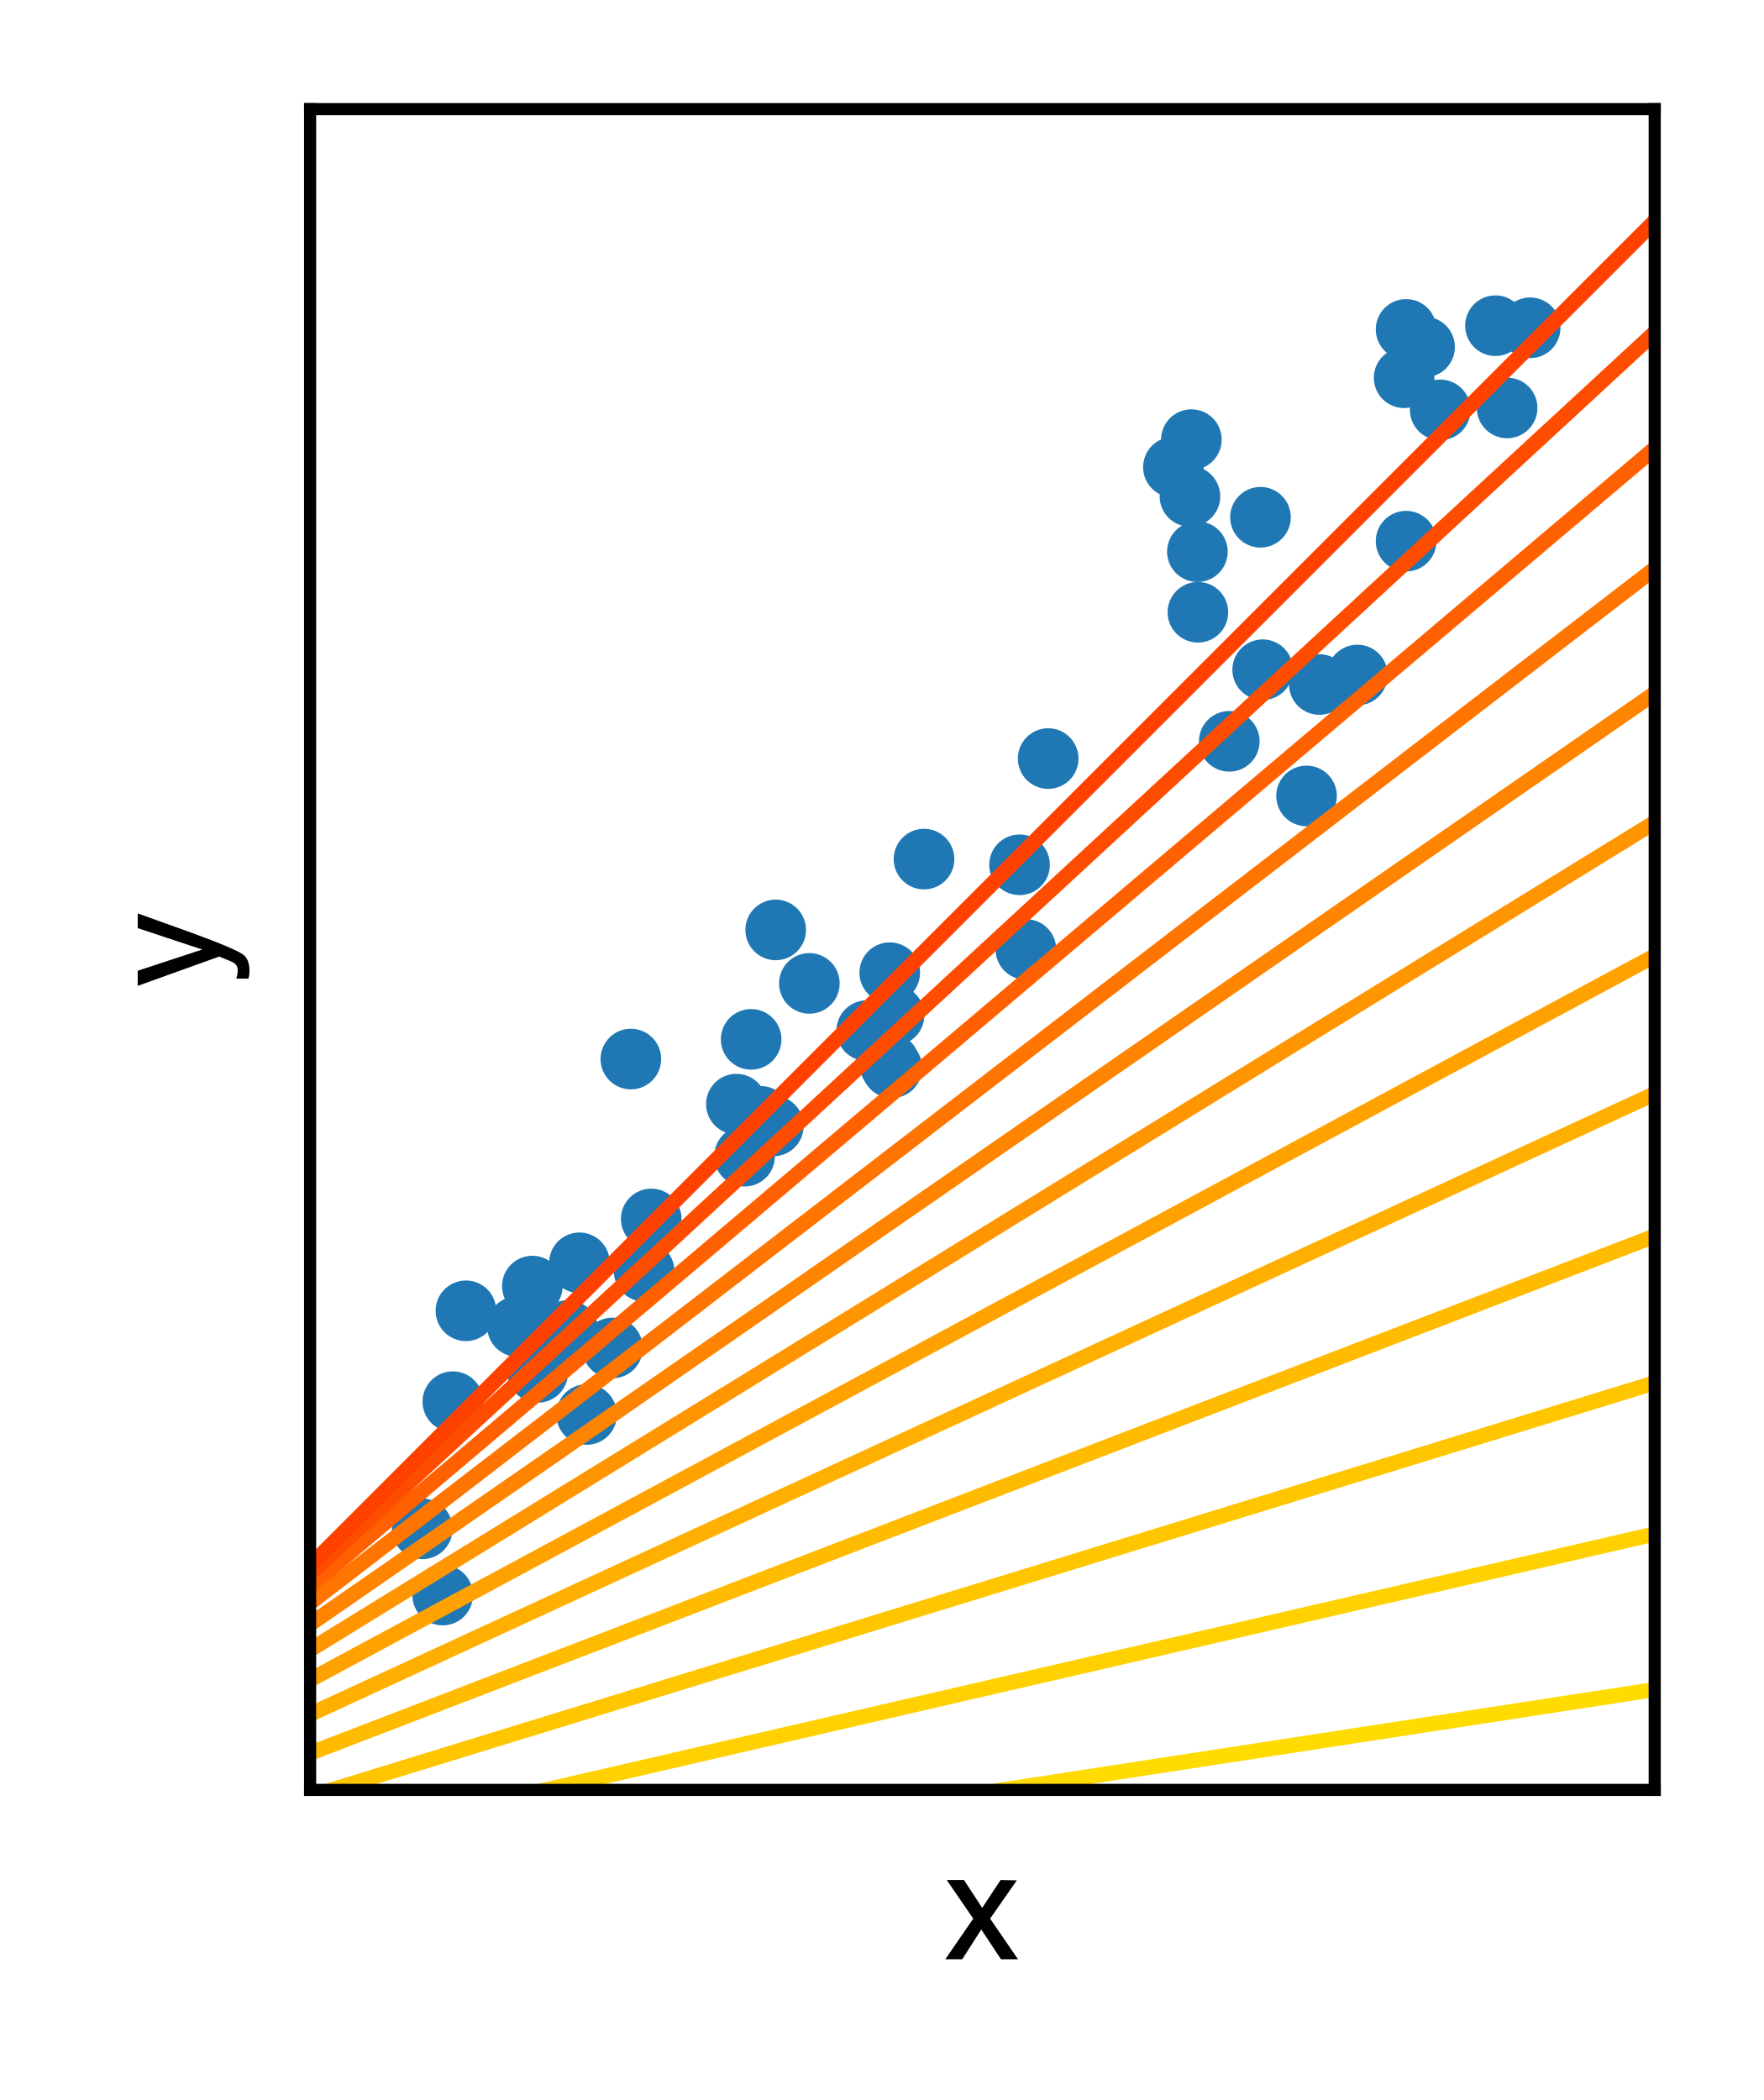
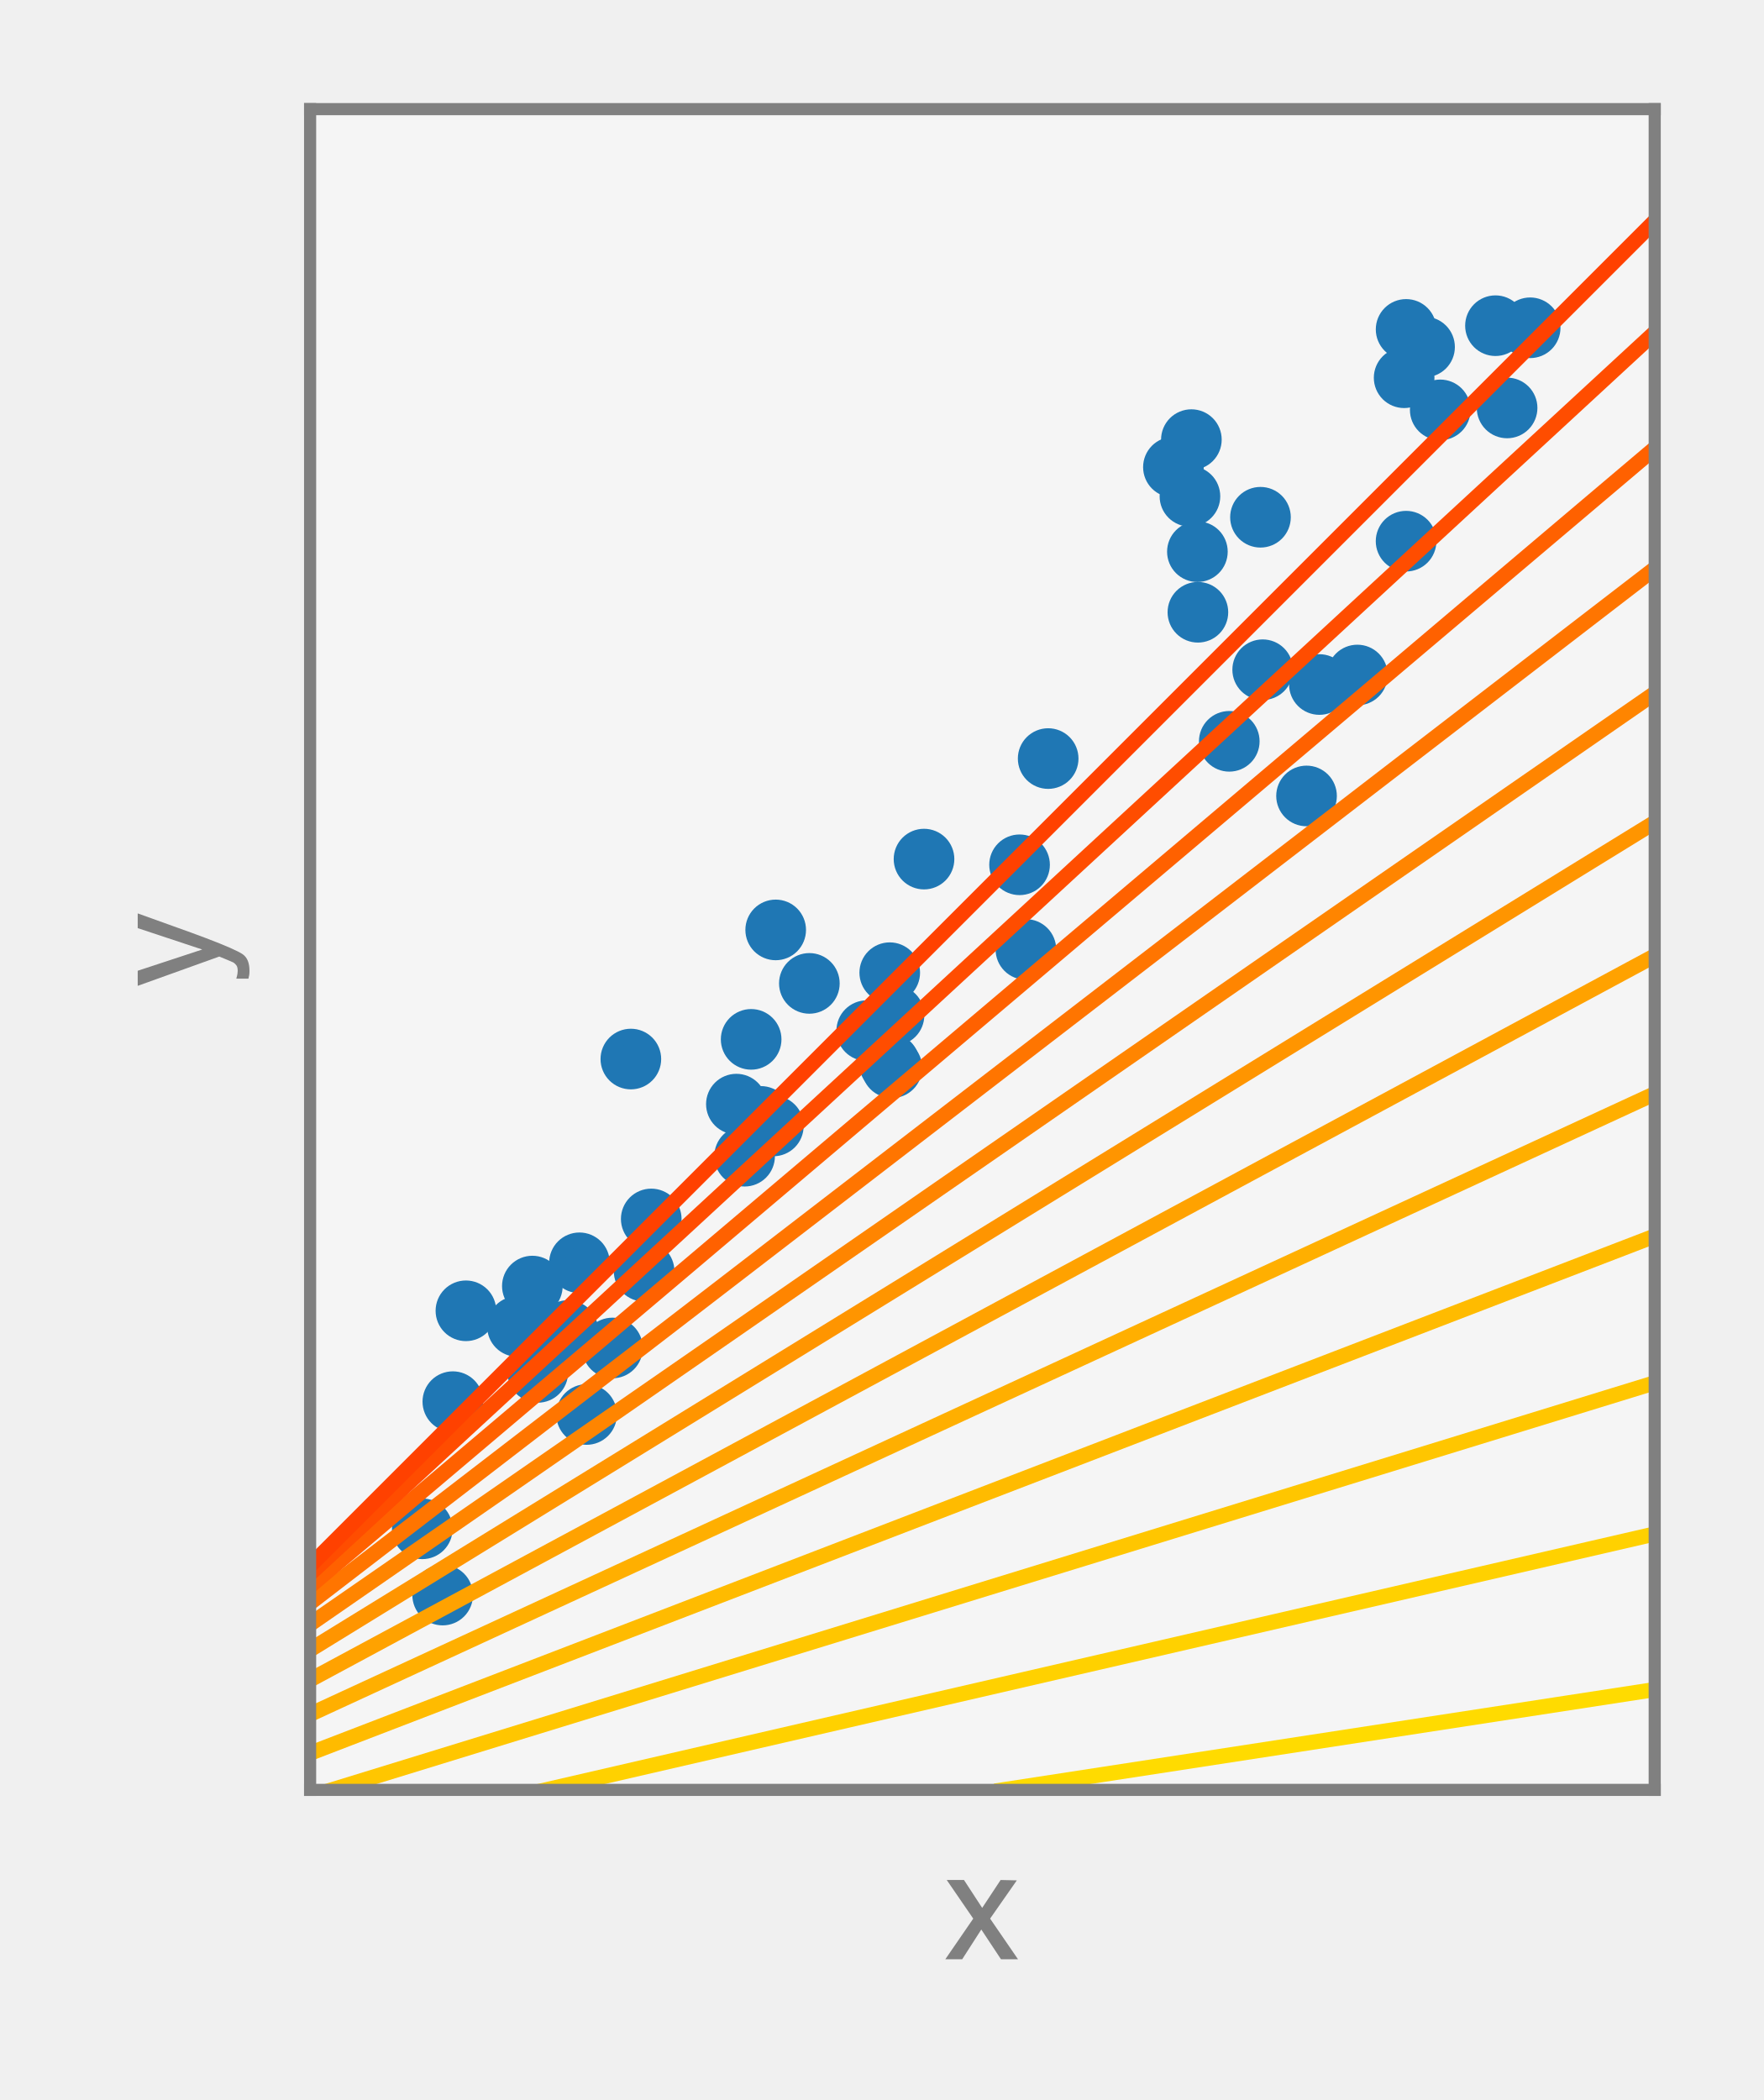
<svg xmlns="http://www.w3.org/2000/svg" xmlns:xlink="http://www.w3.org/1999/xlink" width="116.362pt" height="138.538pt" viewBox="0 0 116.362 138.538" version="1.1">
  <defs>
    <style type="text/css">*{stroke-linejoin: round; stroke-linecap: butt}</style>
  </defs>
  <g id="figure_1">
    <g id="patch_1">
-       <path d="M 0 138.538  L 116.362 138.538  L 116.362 0  L 0 0  z " style="fill: #ffffff" />
+       <path d="M 0 138.538  L 116.362 138.538  L 116.362 0  L 0 0  L 0 138.538  z " style="fill: none" />
    </g>
    <g id="axes_1">
      <g id="patch_2">
-         <path d="M 20.458 118.08  L 109.162 118.08  L 109.162 7.2  L 20.458 7.2  z " style="fill: #ffffff" />
+         <path d="M 20.458 118.08  L 109.162 118.08  L 109.162 7.2  L 20.458 7.2  z " style="fill: #ffffff; fill-opacity: 0.333" />
      </g>
      <g id="matplotlib.axis_1">
        <g id="text_1">
-           <g transform="translate(62.30981 129.2534) scale(0.1 -0.1)">
+           <g style="fill: #808080" transform="translate(62.30981 129.2534) scale(0.1 -0.1)">
            <defs>
              <path id="Helvetica-78" d="M 94 3347  L 822 3347  L 1591 2169  L 2369 3347  L 3053 3331  L 1925 1716  L 3103 0  L 2384 0  L 1553 1256  L 747 0  L 34 0  L 1213 1716  L 94 3347  z " transform="scale(0.015625)" />
            </defs>
            <use xlink:href="#Helvetica-78" />
          </g>
        </g>
      </g>
      <g id="matplotlib.axis_2">
        <g id="text_2">
-           <g transform="translate(14.31406 65.14) rotate(-90) scale(0.1 -0.1)">
+           <g style="fill: #808080" transform="translate(14.31406 65.14) rotate(-90) scale(0.1 -0.1)">
            <defs>
              <path id="Helvetica-79" d="M 2503 3347  L 3125 3347  Q 3006 3025 2597 1878  Q 2291 1016 2084 472  Q 1597 -809 1397 -1090  Q 1197 -1372 709 -1372  Q 591 -1372 527 -1362  Q 463 -1353 369 -1328  L 369 -816  Q 516 -856 581 -865  Q 647 -875 697 -875  Q 853 -875 926 -823  Q 1000 -772 1050 -697  Q 1066 -672 1162 -440  Q 1259 -209 1303 -97  L 66 3347  L 703 3347  L 1600 622  L 2503 3347  z M 1597 3428  L 1597 3428  z " transform="scale(0.015625)" />
            </defs>
            <use xlink:href="#Helvetica-79" />
          </g>
        </g>
      </g>
      <g id="line2d_1">
        <defs>
-           <path id="m7f0633e8d0" d="M 0 1.5  C 0.398 1.5 0.779 1.342 1.061 1.061  C 1.342 0.779 1.5 0.398 1.5 0  C 1.5 -0.398 1.342 -0.779 1.061 -1.061  C 0.779 -1.342 0.398 -1.5 0 -1.5  C -0.398 -1.5 -0.779 -1.342 -1.061 -1.061  C -1.342 -0.779 -1.5 -0.398 -1.5 0  C -1.5 0.398 -1.342 0.779 -1.061 1.061  C -0.779 1.342 -0.398 1.5 0 1.5  z " style="stroke: #1f77b4" />
+           <path id="m3d873dff16" d="M 0 1.5  C 0.398 1.5 0.779 1.342 1.061 1.061  C 1.342 0.779 1.5 0.398 1.5 0  C 1.5 -0.398 1.342 -0.779 1.061 -1.061  C 0.779 -1.342 0.398 -1.5 0 -1.5  C -0.398 -1.5 -0.779 -1.342 -1.061 -1.061  C -1.342 -0.779 -1.5 -0.398 -1.5 0  C -1.5 0.398 -1.342 0.779 -1.061 1.061  C -0.779 1.342 -0.398 1.5 0 1.5  z " style="stroke: #1f77b4" />
        </defs>
-         <g clip-path="url(#paba0f5e98f)">
-           <use xlink:href="#m7f0633e8d0" x="58.676" y="70.157" style="fill: #1f77b4; stroke: #1f77b4" />
-           <use xlink:href="#m7f0633e8d0" x="81.096" y="48.905" style="fill: #1f77b4; stroke: #1f77b4" />
-           <use xlink:href="#m7f0633e8d0" x="27.858" y="100.857" style="fill: #1f77b4; stroke: #1f77b4" />
-           <use xlink:href="#m7f0633e8d0" x="50.198" y="73.649" style="fill: #1f77b4; stroke: #1f77b4" />
-           <use xlink:href="#m7f0633e8d0" x="38.698" y="93.315" style="fill: #1f77b4; stroke: #1f77b4" />
-           <use xlink:href="#m7f0633e8d0" x="34.675" y="87.346" style="fill: #1f77b4; stroke: #1f77b4" />
-           <use xlink:href="#m7f0633e8d0" x="41.618" y="69.866" style="fill: #1f77b4; stroke: #1f77b4" />
-           <use xlink:href="#m7f0633e8d0" x="53.394" y="64.875" style="fill: #1f77b4; stroke: #1f77b4" />
-           <use xlink:href="#m7f0633e8d0" x="57.179" y="67.993" style="fill: #1f77b4; stroke: #1f77b4" />
-           <use xlink:href="#m7f0633e8d0" x="67.679" y="62.636" style="fill: #1f77b4; stroke: #1f77b4" />
-           <use xlink:href="#m7f0633e8d0" x="58.837" y="70.44" style="fill: #1f77b4; stroke: #1f77b4" />
-           <use xlink:href="#m7f0633e8d0" x="78.501" y="32.742" style="fill: #1f77b4; stroke: #1f77b4" />
-           <use xlink:href="#m7f0633e8d0" x="42.963" y="80.415" style="fill: #1f77b4; stroke: #1f77b4" />
-           <use xlink:href="#m7f0633e8d0" x="92.76" y="35.702" style="fill: #1f77b4; stroke: #1f77b4" />
-           <use xlink:href="#m7f0633e8d0" x="29.874" y="92.468" style="fill: #1f77b4; stroke: #1f77b4" />
-           <use xlink:href="#m7f0633e8d0" x="77.411" y="30.818" style="fill: #1f77b4; stroke: #1f77b4" />
-           <use xlink:href="#m7f0633e8d0" x="58.697" y="64.169" style="fill: #1f77b4; stroke: #1f77b4" />
-           <use xlink:href="#m7f0633e8d0" x="69.148" y="50.043" style="fill: #1f77b4; stroke: #1f77b4" />
-           <use xlink:href="#m7f0633e8d0" x="38.227" y="83.308" style="fill: #1f77b4; stroke: #1f77b4" />
-           <use xlink:href="#m7f0633e8d0" x="42.493" y="83.864" style="fill: #1f77b4; stroke: #1f77b4" />
-           <use xlink:href="#m7f0633e8d0" x="87.041" y="45.158" style="fill: #1f77b4; stroke: #1f77b4" />
-           <use xlink:href="#m7f0633e8d0" x="99.424" y="26.912" style="fill: #1f77b4; stroke: #1f77b4" />
-           <use xlink:href="#m7f0633e8d0" x="51.018" y="74.28" style="fill: #1f77b4; stroke: #1f77b4" />
-           <use xlink:href="#m7f0633e8d0" x="79.026" y="40.391" style="fill: #1f77b4; stroke: #1f77b4" />
-           <use xlink:href="#m7f0633e8d0" x="92.632" y="24.92" style="fill: #1f77b4; stroke: #1f77b4" />
-           <use xlink:href="#m7f0633e8d0" x="93.979" y="22.892" style="fill: #1f77b4; stroke: #1f77b4" />
-           <use xlink:href="#m7f0633e8d0" x="34.136" y="87.506" style="fill: #1f77b4; stroke: #1f77b4" />
-           <use xlink:href="#m7f0633e8d0" x="30.737" y="86.474" style="fill: #1f77b4; stroke: #1f77b4" />
-           <use xlink:href="#m7f0633e8d0" x="40.404" y="88.927" style="fill: #1f77b4; stroke: #1f77b4" />
-           <use xlink:href="#m7f0633e8d0" x="92.762" y="21.731" style="fill: #1f77b4; stroke: #1f77b4" />
-           <use xlink:href="#m7f0633e8d0" x="35.12" y="84.843" style="fill: #1f77b4; stroke: #1f77b4" />
-           <use xlink:href="#m7f0633e8d0" x="58.978" y="66.979" style="fill: #1f77b4; stroke: #1f77b4" />
-           <use xlink:href="#m7f0633e8d0" x="98.657" y="21.486" style="fill: #1f77b4; stroke: #1f77b4" />
-           <use xlink:href="#m7f0633e8d0" x="67.261" y="57.051" style="fill: #1f77b4; stroke: #1f77b4" />
-           <use xlink:href="#m7f0633e8d0" x="78.993" y="36.395" style="fill: #1f77b4; stroke: #1f77b4" />
-           <use xlink:href="#m7f0633e8d0" x="51.173" y="61.347" style="fill: #1f77b4; stroke: #1f77b4" />
-           <use xlink:href="#m7f0633e8d0" x="78.596" y="29.002" style="fill: #1f77b4; stroke: #1f77b4" />
-           <use xlink:href="#m7f0633e8d0" x="89.545" y="44.531" style="fill: #1f77b4; stroke: #1f77b4" />
-           <use xlink:href="#m7f0633e8d0" x="29.202" y="105.227" style="fill: #1f77b4; stroke: #1f77b4" />
-           <use xlink:href="#m7f0633e8d0" x="83.3" y="44.182" style="fill: #1f77b4; stroke: #1f77b4" />
-           <use xlink:href="#m7f0633e8d0" x="100.946" y="21.624" style="fill: #1f77b4; stroke: #1f77b4" />
-           <use xlink:href="#m7f0633e8d0" x="83.154" y="34.123" style="fill: #1f77b4; stroke: #1f77b4" />
-           <use xlink:href="#m7f0633e8d0" x="48.58" y="72.84" style="fill: #1f77b4; stroke: #1f77b4" />
-           <use xlink:href="#m7f0633e8d0" x="86.193" y="52.509" style="fill: #1f77b4; stroke: #1f77b4" />
-           <use xlink:href="#m7f0633e8d0" x="35.48" y="90.537" style="fill: #1f77b4; stroke: #1f77b4" />
-           <use xlink:href="#m7f0633e8d0" x="60.958" y="56.675" style="fill: #1f77b4; stroke: #1f77b4" />
-           <use xlink:href="#m7f0633e8d0" x="95.013" y="27.04" style="fill: #1f77b4; stroke: #1f77b4" />
-           <use xlink:href="#m7f0633e8d0" x="49.554" y="68.567" style="fill: #1f77b4; stroke: #1f77b4" />
-           <use xlink:href="#m7f0633e8d0" x="49.122" y="76.275" style="fill: #1f77b4; stroke: #1f77b4" />
-           <use xlink:href="#m7f0633e8d0" x="37.462" y="87.776" style="fill: #1f77b4; stroke: #1f77b4" />
+         <g clip-path="url(#pbf4279861f)">
+           <use xlink:href="#m3d873dff16" x="58.676" y="70.157" style="fill: #1f77b4; stroke: #1f77b4" />
+           <use xlink:href="#m3d873dff16" x="81.096" y="48.905" style="fill: #1f77b4; stroke: #1f77b4" />
+           <use xlink:href="#m3d873dff16" x="27.858" y="100.857" style="fill: #1f77b4; stroke: #1f77b4" />
+           <use xlink:href="#m3d873dff16" x="50.198" y="73.649" style="fill: #1f77b4; stroke: #1f77b4" />
+           <use xlink:href="#m3d873dff16" x="38.698" y="93.315" style="fill: #1f77b4; stroke: #1f77b4" />
+           <use xlink:href="#m3d873dff16" x="34.675" y="87.346" style="fill: #1f77b4; stroke: #1f77b4" />
+           <use xlink:href="#m3d873dff16" x="41.618" y="69.866" style="fill: #1f77b4; stroke: #1f77b4" />
+           <use xlink:href="#m3d873dff16" x="53.394" y="64.875" style="fill: #1f77b4; stroke: #1f77b4" />
+           <use xlink:href="#m3d873dff16" x="57.179" y="67.993" style="fill: #1f77b4; stroke: #1f77b4" />
+           <use xlink:href="#m3d873dff16" x="67.679" y="62.636" style="fill: #1f77b4; stroke: #1f77b4" />
+           <use xlink:href="#m3d873dff16" x="58.837" y="70.44" style="fill: #1f77b4; stroke: #1f77b4" />
+           <use xlink:href="#m3d873dff16" x="78.501" y="32.742" style="fill: #1f77b4; stroke: #1f77b4" />
+           <use xlink:href="#m3d873dff16" x="42.963" y="80.415" style="fill: #1f77b4; stroke: #1f77b4" />
+           <use xlink:href="#m3d873dff16" x="92.76" y="35.702" style="fill: #1f77b4; stroke: #1f77b4" />
+           <use xlink:href="#m3d873dff16" x="29.874" y="92.468" style="fill: #1f77b4; stroke: #1f77b4" />
+           <use xlink:href="#m3d873dff16" x="77.411" y="30.818" style="fill: #1f77b4; stroke: #1f77b4" />
+           <use xlink:href="#m3d873dff16" x="58.697" y="64.169" style="fill: #1f77b4; stroke: #1f77b4" />
+           <use xlink:href="#m3d873dff16" x="69.148" y="50.043" style="fill: #1f77b4; stroke: #1f77b4" />
+           <use xlink:href="#m3d873dff16" x="38.227" y="83.308" style="fill: #1f77b4; stroke: #1f77b4" />
+           <use xlink:href="#m3d873dff16" x="42.493" y="83.864" style="fill: #1f77b4; stroke: #1f77b4" />
+           <use xlink:href="#m3d873dff16" x="87.041" y="45.158" style="fill: #1f77b4; stroke: #1f77b4" />
+           <use xlink:href="#m3d873dff16" x="99.424" y="26.912" style="fill: #1f77b4; stroke: #1f77b4" />
+           <use xlink:href="#m3d873dff16" x="51.018" y="74.28" style="fill: #1f77b4; stroke: #1f77b4" />
+           <use xlink:href="#m3d873dff16" x="79.026" y="40.391" style="fill: #1f77b4; stroke: #1f77b4" />
+           <use xlink:href="#m3d873dff16" x="92.632" y="24.92" style="fill: #1f77b4; stroke: #1f77b4" />
+           <use xlink:href="#m3d873dff16" x="93.979" y="22.892" style="fill: #1f77b4; stroke: #1f77b4" />
+           <use xlink:href="#m3d873dff16" x="34.136" y="87.506" style="fill: #1f77b4; stroke: #1f77b4" />
+           <use xlink:href="#m3d873dff16" x="30.737" y="86.474" style="fill: #1f77b4; stroke: #1f77b4" />
+           <use xlink:href="#m3d873dff16" x="40.404" y="88.927" style="fill: #1f77b4; stroke: #1f77b4" />
+           <use xlink:href="#m3d873dff16" x="92.762" y="21.731" style="fill: #1f77b4; stroke: #1f77b4" />
+           <use xlink:href="#m3d873dff16" x="35.12" y="84.843" style="fill: #1f77b4; stroke: #1f77b4" />
+           <use xlink:href="#m3d873dff16" x="58.978" y="66.979" style="fill: #1f77b4; stroke: #1f77b4" />
+           <use xlink:href="#m3d873dff16" x="98.657" y="21.486" style="fill: #1f77b4; stroke: #1f77b4" />
+           <use xlink:href="#m3d873dff16" x="67.261" y="57.051" style="fill: #1f77b4; stroke: #1f77b4" />
+           <use xlink:href="#m3d873dff16" x="78.993" y="36.395" style="fill: #1f77b4; stroke: #1f77b4" />
+           <use xlink:href="#m3d873dff16" x="51.173" y="61.347" style="fill: #1f77b4; stroke: #1f77b4" />
+           <use xlink:href="#m3d873dff16" x="78.596" y="29.002" style="fill: #1f77b4; stroke: #1f77b4" />
+           <use xlink:href="#m3d873dff16" x="89.545" y="44.531" style="fill: #1f77b4; stroke: #1f77b4" />
+           <use xlink:href="#m3d873dff16" x="29.202" y="105.227" style="fill: #1f77b4; stroke: #1f77b4" />
+           <use xlink:href="#m3d873dff16" x="83.3" y="44.182" style="fill: #1f77b4; stroke: #1f77b4" />
+           <use xlink:href="#m3d873dff16" x="100.946" y="21.624" style="fill: #1f77b4; stroke: #1f77b4" />
+           <use xlink:href="#m3d873dff16" x="83.154" y="34.123" style="fill: #1f77b4; stroke: #1f77b4" />
+           <use xlink:href="#m3d873dff16" x="48.58" y="72.84" style="fill: #1f77b4; stroke: #1f77b4" />
+           <use xlink:href="#m3d873dff16" x="86.193" y="52.509" style="fill: #1f77b4; stroke: #1f77b4" />
+           <use xlink:href="#m3d873dff16" x="35.48" y="90.537" style="fill: #1f77b4; stroke: #1f77b4" />
+           <use xlink:href="#m3d873dff16" x="60.958" y="56.675" style="fill: #1f77b4; stroke: #1f77b4" />
+           <use xlink:href="#m3d873dff16" x="95.013" y="27.04" style="fill: #1f77b4; stroke: #1f77b4" />
+           <use xlink:href="#m3d873dff16" x="49.554" y="68.567" style="fill: #1f77b4; stroke: #1f77b4" />
+           <use xlink:href="#m3d873dff16" x="49.122" y="76.275" style="fill: #1f77b4; stroke: #1f77b4" />
+           <use xlink:href="#m3d873dff16" x="37.462" y="87.776" style="fill: #1f77b4; stroke: #1f77b4" />
        </g>
      </g>
      <g id="line2d_2">
-         <path clip-path="url(#paba0f5e98f)" style="fill: none; stroke: #ffff00; stroke-linecap: square" />
+         <path clip-path="url(#pbf4279861f)" style="fill: none; stroke: #ffff00; stroke-linecap: square" />
      </g>
      <g id="line2d_3">
-         <path clip-path="url(#paba0f5e98f)" style="fill: none; stroke: #ffff00; stroke-linecap: square" />
+         <path clip-path="url(#pbf4279861f)" style="fill: none; stroke: #ffff00; stroke-linecap: square" />
      </g>
      <g id="line2d_4">
-         <path clip-path="url(#paba0f5e98f)" style="fill: none; stroke: #ffff00; stroke-linecap: square" />
+         <path clip-path="url(#pbf4279861f)" style="fill: none; stroke: #ffff00; stroke-linecap: square" />
      </g>
      <g id="line2d_5">
-         <path clip-path="url(#paba0f5e98f)" style="fill: none; stroke: #ffff00; stroke-linecap: square" />
+         <path clip-path="url(#pbf4279861f)" style="fill: none; stroke: #ffff00; stroke-linecap: square" />
      </g>
      <g id="line2d_6">
-         <path clip-path="url(#paba0f5e98f)" style="fill: none; stroke: #ffff00; stroke-linecap: square" />
+         <path clip-path="url(#pbf4279861f)" style="fill: none; stroke: #ffff00; stroke-linecap: square" />
      </g>
      <g id="line2d_7">
-         <path clip-path="url(#paba0f5e98f)" style="fill: none; stroke: #ffff00; stroke-linecap: square" />
+         <path clip-path="url(#pbf4279861f)" style="fill: none; stroke: #ffff00; stroke-linecap: square" />
      </g>
      <g id="line2d_8">
-         <path clip-path="url(#paba0f5e98f)" style="fill: none; stroke: #ffff00; stroke-linecap: square" />
+         <path clip-path="url(#pbf4279861f)" style="fill: none; stroke: #ffff00; stroke-linecap: square" />
      </g>
      <g id="line2d_9">
-         <path clip-path="url(#paba0f5e98f)" style="fill: none; stroke: #ffff00; stroke-linecap: square" />
+         <path clip-path="url(#pbf4279861f)" style="fill: none; stroke: #ffff00; stroke-linecap: square" />
      </g>
      <g id="line2d_10">
-         <path clip-path="url(#paba0f5e98f)" style="fill: none; stroke: #ffff00; stroke-linecap: square" />
+         <path clip-path="url(#pbf4279861f)" style="fill: none; stroke: #ffff00; stroke-linecap: square" />
      </g>
      <g id="line2d_11">
-         <path clip-path="url(#paba0f5e98f)" style="fill: none; stroke: #ffff00; stroke-linecap: square" />
+         <path clip-path="url(#pbf4279861f)" style="fill: none; stroke: #ffff00; stroke-linecap: square" />
      </g>
      <g id="line2d_12">
-         <path clip-path="url(#paba0f5e98f)" style="fill: none; stroke: #ffff00; stroke-linecap: square" />
+         <path clip-path="url(#pbf4279861f)" style="fill: none; stroke: #ffff00; stroke-linecap: square" />
      </g>
      <g id="line2d_13">
-         <path clip-path="url(#paba0f5e98f)" style="fill: none; stroke: #ffff00; stroke-linecap: square" />
+         <path clip-path="url(#pbf4279861f)" style="fill: none; stroke: #ffff00; stroke-linecap: square" />
      </g>
      <g id="line2d_14">
-         <path clip-path="url(#paba0f5e98f)" style="fill: none; stroke: #ffff00; stroke-linecap: square" />
+         <path clip-path="url(#pbf4279861f)" style="fill: none; stroke: #ffff00; stroke-linecap: square" />
      </g>
      <g id="line2d_15">
-         <path clip-path="url(#paba0f5e98f)" style="fill: none; stroke: #ffff00; stroke-linecap: square" />
+         <path clip-path="url(#pbf4279861f)" style="fill: none; stroke: #ffff00; stroke-linecap: square" />
      </g>
      <g id="line2d_16">
-         <path clip-path="url(#paba0f5e98f)" style="fill: none; stroke: #ffff00; stroke-linecap: square" />
+         <path clip-path="url(#pbf4279861f)" style="fill: none; stroke: #ffff00; stroke-linecap: square" />
      </g>
      <g id="line2d_17">
-         <path clip-path="url(#paba0f5e98f)" style="fill: none; stroke: #ffff00; stroke-linecap: square" />
+         <path clip-path="url(#pbf4279861f)" style="fill: none; stroke: #ffff00; stroke-linecap: square" />
      </g>
      <g id="line2d_18">
-         <path clip-path="url(#paba0f5e98f)" style="fill: none; stroke: #ffff00; stroke-linecap: square" />
+         <path clip-path="url(#pbf4279861f)" style="fill: none; stroke: #ffff00; stroke-linecap: square" />
      </g>
      <g id="line2d_19">
-         <path clip-path="url(#paba0f5e98f)" style="fill: none; stroke: #ffff00; stroke-linecap: square" />
+         <path clip-path="url(#pbf4279861f)" style="fill: none; stroke: #ffff00; stroke-linecap: square" />
      </g>
      <g id="line2d_20">
-         <path clip-path="url(#paba0f5e98f)" style="fill: none; stroke: #ffff00; stroke-linecap: square" />
+         <path clip-path="url(#pbf4279861f)" style="fill: none; stroke: #ffff00; stroke-linecap: square" />
      </g>
      <g id="line2d_21">
-         <path clip-path="url(#paba0f5e98f)" style="fill: none; stroke: #ffff00; stroke-linecap: square" />
+         <path clip-path="url(#pbf4279861f)" style="fill: none; stroke: #ffff00; stroke-linecap: square" />
      </g>
      <g id="line2d_22">
-         <path clip-path="url(#paba0f5e98f)" style="fill: none; stroke: #ffff00; stroke-linecap: square" />
+         <path clip-path="url(#pbf4279861f)" style="fill: none; stroke: #ffff00; stroke-linecap: square" />
      </g>
      <g id="line2d_23">
-         <path clip-path="url(#paba0f5e98f)" style="fill: none; stroke: #ffff00; stroke-linecap: square" />
+         <path clip-path="url(#pbf4279861f)" style="fill: none; stroke: #ffff00; stroke-linecap: square" />
      </g>
      <g id="line2d_24">
-         <path clip-path="url(#paba0f5e98f)" style="fill: none; stroke: #ffff00; stroke-linecap: square" />
+         <path clip-path="url(#pbf4279861f)" style="fill: none; stroke: #ffff00; stroke-linecap: square" />
      </g>
      <g id="line2d_25">
-         <path clip-path="url(#paba0f5e98f)" style="fill: none; stroke: #ffff00; stroke-linecap: square" />
+         <path clip-path="url(#pbf4279861f)" style="fill: none; stroke: #ffff00; stroke-linecap: square" />
      </g>
      <g id="line2d_26">
-         <path d="M -1 138.486  L 5.839 139.538  " clip-path="url(#paba0f5e98f)" style="fill: none; stroke: #ffff00; stroke-linecap: square" />
+         <path d="M -1 138.486  L 5.839 139.538  " clip-path="url(#pbf4279861f)" style="fill: none; stroke: #ffff00; stroke-linecap: square" />
      </g>
      <g id="line2d_27">
-         <path d="M -1 135.529  L 20.458 137.18  " clip-path="url(#paba0f5e98f)" style="fill: none; stroke: #fff600; stroke-linecap: square" />
+         <path d="M -1 135.529  L 20.458 137.18  " clip-path="url(#pbf4279861f)" style="fill: none; stroke: #fff600; stroke-linecap: square" />
      </g>
      <g id="line2d_28">
-         <path d="M 20.458 132.864  L 109.162 132.864  " clip-path="url(#paba0f5e98f)" style="fill: none; stroke: #ffee00; stroke-linecap: square" />
+         <path d="M 20.458 132.864  L 109.162 132.864  " clip-path="url(#pbf4279861f)" style="fill: none; stroke: #ffee00; stroke-linecap: square" />
      </g>
      <g id="line2d_29">
-         <path d="M 109.162 122.017  L 117.362 121.386  " clip-path="url(#paba0f5e98f)" style="fill: none; stroke: #ffe400; stroke-linecap: square" />
+         <path d="M 109.162 122.017  L 117.362 121.386  " clip-path="url(#pbf4279861f)" style="fill: none; stroke: #ffe400; stroke-linecap: square" />
      </g>
      <g id="line2d_30">
-         <path d="M 66.137 118.08  L 109.162 111.461  " clip-path="url(#paba0f5e98f)" style="fill: none; stroke: #ffdb00; stroke-linecap: square" />
+         <path d="M 66.137 118.08  L 109.162 111.461  " clip-path="url(#pbf4279861f)" style="fill: none; stroke: #ffdb00; stroke-linecap: square" />
      </g>
      <g id="line2d_31">
-         <path d="M 36 118.08  L 109.162 101.196  " clip-path="url(#paba0f5e98f)" style="fill: none; stroke: #ffd100; stroke-linecap: square" />
+         <path d="M 36 118.08  L 109.162 101.196  " clip-path="url(#pbf4279861f)" style="fill: none; stroke: #ffd100; stroke-linecap: square" />
      </g>
      <g id="line2d_32">
-         <path d="M 21.879 118.08  L 109.162 91.224  " clip-path="url(#paba0f5e98f)" style="fill: none; stroke: #ffc600; stroke-linecap: square" />
+         <path d="M 21.879 118.08  L 109.162 91.224  " clip-path="url(#pbf4279861f)" style="fill: none; stroke: #ffc600; stroke-linecap: square" />
      </g>
      <g id="line2d_33">
-         <path d="M 20.458 115.66  L 109.162 81.543  " clip-path="url(#paba0f5e98f)" style="fill: none; stroke: #ffbb00; stroke-linecap: square" />
+         <path d="M 20.458 115.66  L 109.162 81.543  " clip-path="url(#pbf4279861f)" style="fill: none; stroke: #ffbb00; stroke-linecap: square" />
      </g>
      <g id="line2d_34">
-         <path d="M 20.458 113.094  L 109.162 72.153  " clip-path="url(#paba0f5e98f)" style="fill: none; stroke: #ffaf00; stroke-linecap: square" />
+         <path d="M 20.458 113.094  L 109.162 72.153  " clip-path="url(#pbf4279861f)" style="fill: none; stroke: #ffaf00; stroke-linecap: square" />
      </g>
      <g id="line2d_35">
-         <path d="M 20.458 110.819  L 109.162 63.056  " clip-path="url(#paba0f5e98f)" style="fill: none; stroke: #ffa200; stroke-linecap: square" />
+         <path d="M 20.458 110.819  L 109.162 63.056  " clip-path="url(#pbf4279861f)" style="fill: none; stroke: #ffa200; stroke-linecap: square" />
      </g>
      <g id="line2d_36">
-         <path d="M 20.458 108.836  L 109.162 54.249  " clip-path="url(#paba0f5e98f)" style="fill: none; stroke: #ff9500; stroke-linecap: square" />
+         <path d="M 20.458 108.836  L 109.162 54.249  " clip-path="url(#pbf4279861f)" style="fill: none; stroke: #ff9500; stroke-linecap: square" />
      </g>
      <g id="line2d_37">
-         <path d="M 20.458 107.145  L 109.162 45.735  " clip-path="url(#paba0f5e98f)" style="fill: none; stroke: #ff8500; stroke-linecap: square" />
+         <path d="M 20.458 107.145  L 109.162 45.735  " clip-path="url(#pbf4279861f)" style="fill: none; stroke: #ff8500; stroke-linecap: square" />
      </g>
      <g id="line2d_38">
-         <path d="M 20.458 105.745  L 109.162 37.512  " clip-path="url(#paba0f5e98f)" style="fill: none; stroke: #ff7500; stroke-linecap: square" />
+         <path d="M 20.458 105.745  L 109.162 37.512  " clip-path="url(#pbf4279861f)" style="fill: none; stroke: #ff7500; stroke-linecap: square" />
      </g>
      <g id="line2d_39">
-         <path d="M 20.458 104.637  L 109.162 29.58  " clip-path="url(#paba0f5e98f)" style="fill: none; stroke: #ff6100; stroke-linecap: square" />
+         <path d="M 20.458 104.637  L 109.162 29.58  " clip-path="url(#pbf4279861f)" style="fill: none; stroke: #ff6100; stroke-linecap: square" />
      </g>
      <g id="line2d_40">
-         <path d="M 20.458 103.821  L 109.162 21.94  " clip-path="url(#paba0f5e98f)" style="fill: none; stroke: #ff4d00; stroke-linecap: square" />
+         <path d="M 20.458 103.821  L 109.162 21.94  " clip-path="url(#pbf4279861f)" style="fill: none; stroke: #ff4d00; stroke-linecap: square" />
      </g>
      <g id="line2d_41">
-         <path d="M 20.458 103.296  L 109.162 14.592  " clip-path="url(#paba0f5e98f)" style="fill: none; stroke: #ff4100; stroke-linecap: square" />
+         <path d="M 20.458 103.296  L 109.162 14.592  " clip-path="url(#pbf4279861f)" style="fill: none; stroke: #ff4100; stroke-linecap: square" />
      </g>
      <g id="patch_3">
-         <path d="M 20.458 118.08  L 20.458 7.2  " style="fill: none; stroke: #000000; stroke-width: 0.8; stroke-linejoin: miter; stroke-linecap: square" />
+         <path d="M 20.458 118.08  L 20.458 7.2  " style="fill: none; stroke: #808080; stroke-width: 0.8; stroke-linejoin: miter; stroke-linecap: square" />
      </g>
      <g id="patch_4">
-         <path d="M 109.162 118.08  L 109.162 7.2  " style="fill: none; stroke: #000000; stroke-width: 0.8; stroke-linejoin: miter; stroke-linecap: square" />
+         <path d="M 109.162 118.08  L 109.162 7.2  " style="fill: none; stroke: #808080; stroke-width: 0.8; stroke-linejoin: miter; stroke-linecap: square" />
      </g>
      <g id="patch_5">
-         <path d="M 20.458 118.08  L 109.162 118.08  " style="fill: none; stroke: #000000; stroke-width: 0.8; stroke-linejoin: miter; stroke-linecap: square" />
+         <path d="M 20.458 118.08  L 109.162 118.08  " style="fill: none; stroke: #808080; stroke-width: 0.8; stroke-linejoin: miter; stroke-linecap: square" />
      </g>
      <g id="patch_6">
-         <path d="M 20.458 7.2  L 109.162 7.2  " style="fill: none; stroke: #000000; stroke-width: 0.8; stroke-linejoin: miter; stroke-linecap: square" />
+         <path d="M 20.458 7.2  L 109.162 7.2  " style="fill: none; stroke: #808080; stroke-width: 0.8; stroke-linejoin: miter; stroke-linecap: square" />
      </g>
    </g>
  </g>
  <defs>
-     <clipPath id="paba0f5e98f">
+     <clipPath id="pbf4279861f">
      <rect x="20.458" y="7.2" width="88.704" height="110.88" />
    </clipPath>
  </defs>
</svg>
